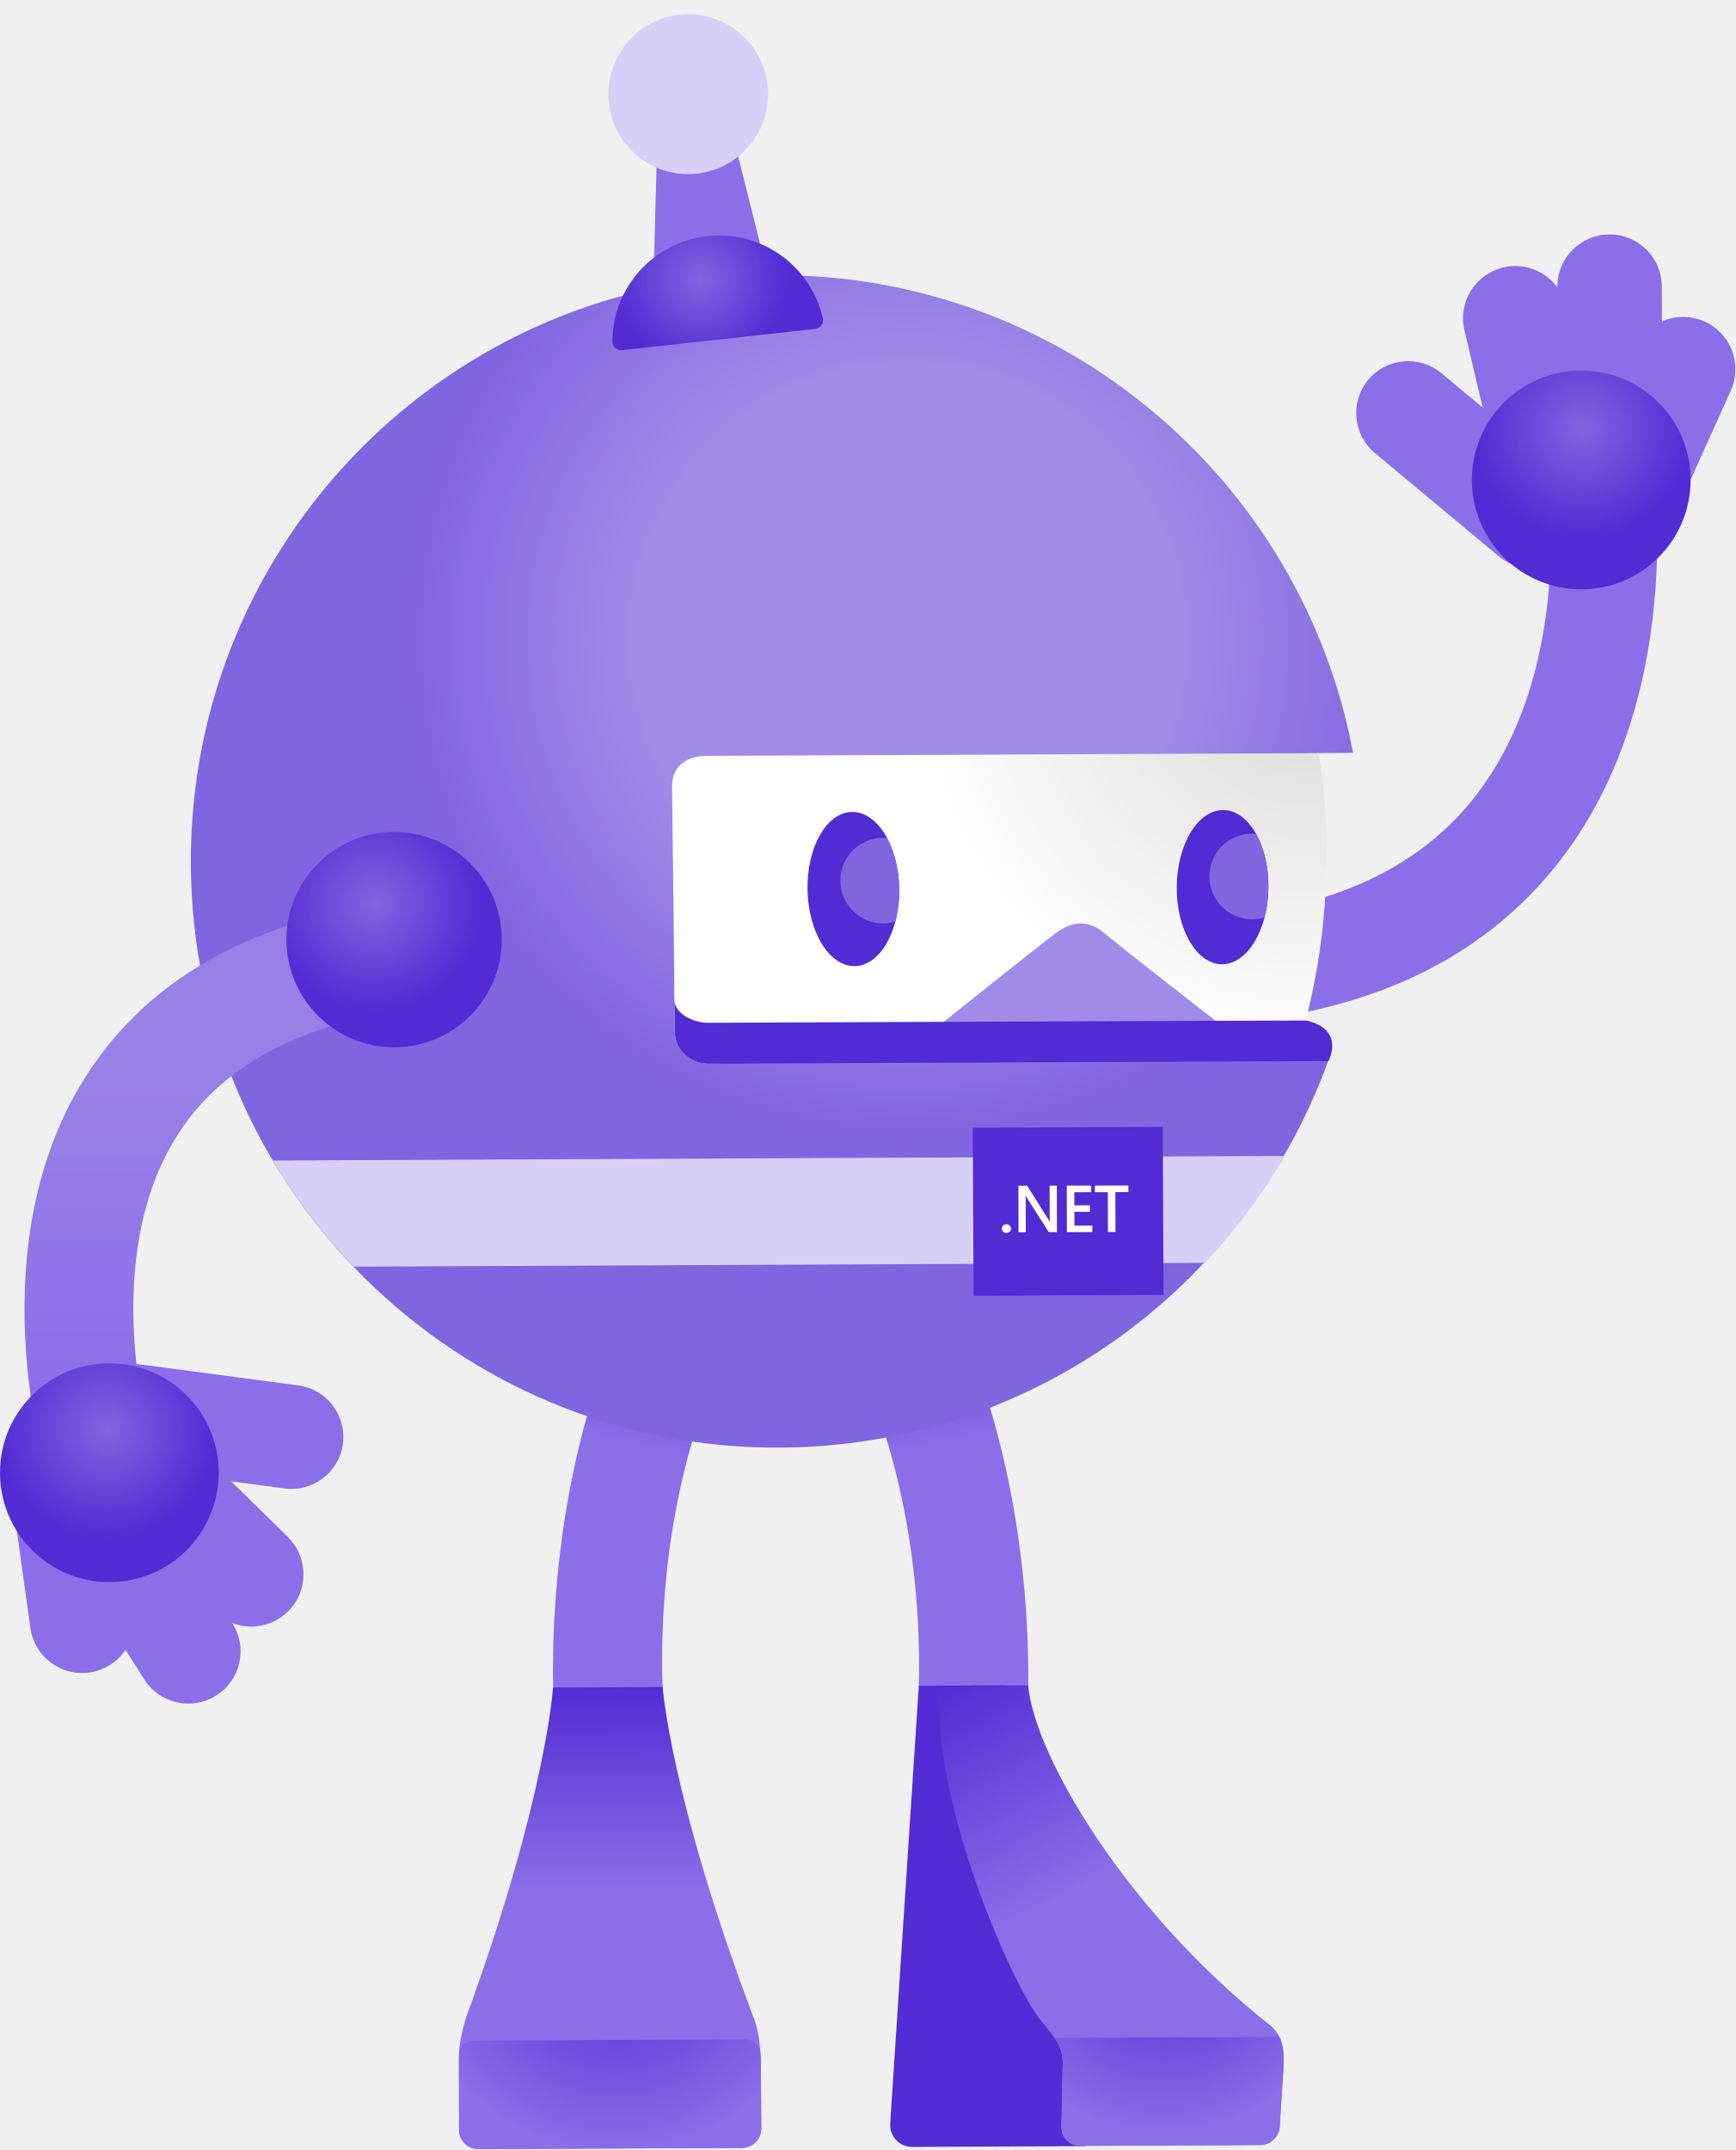
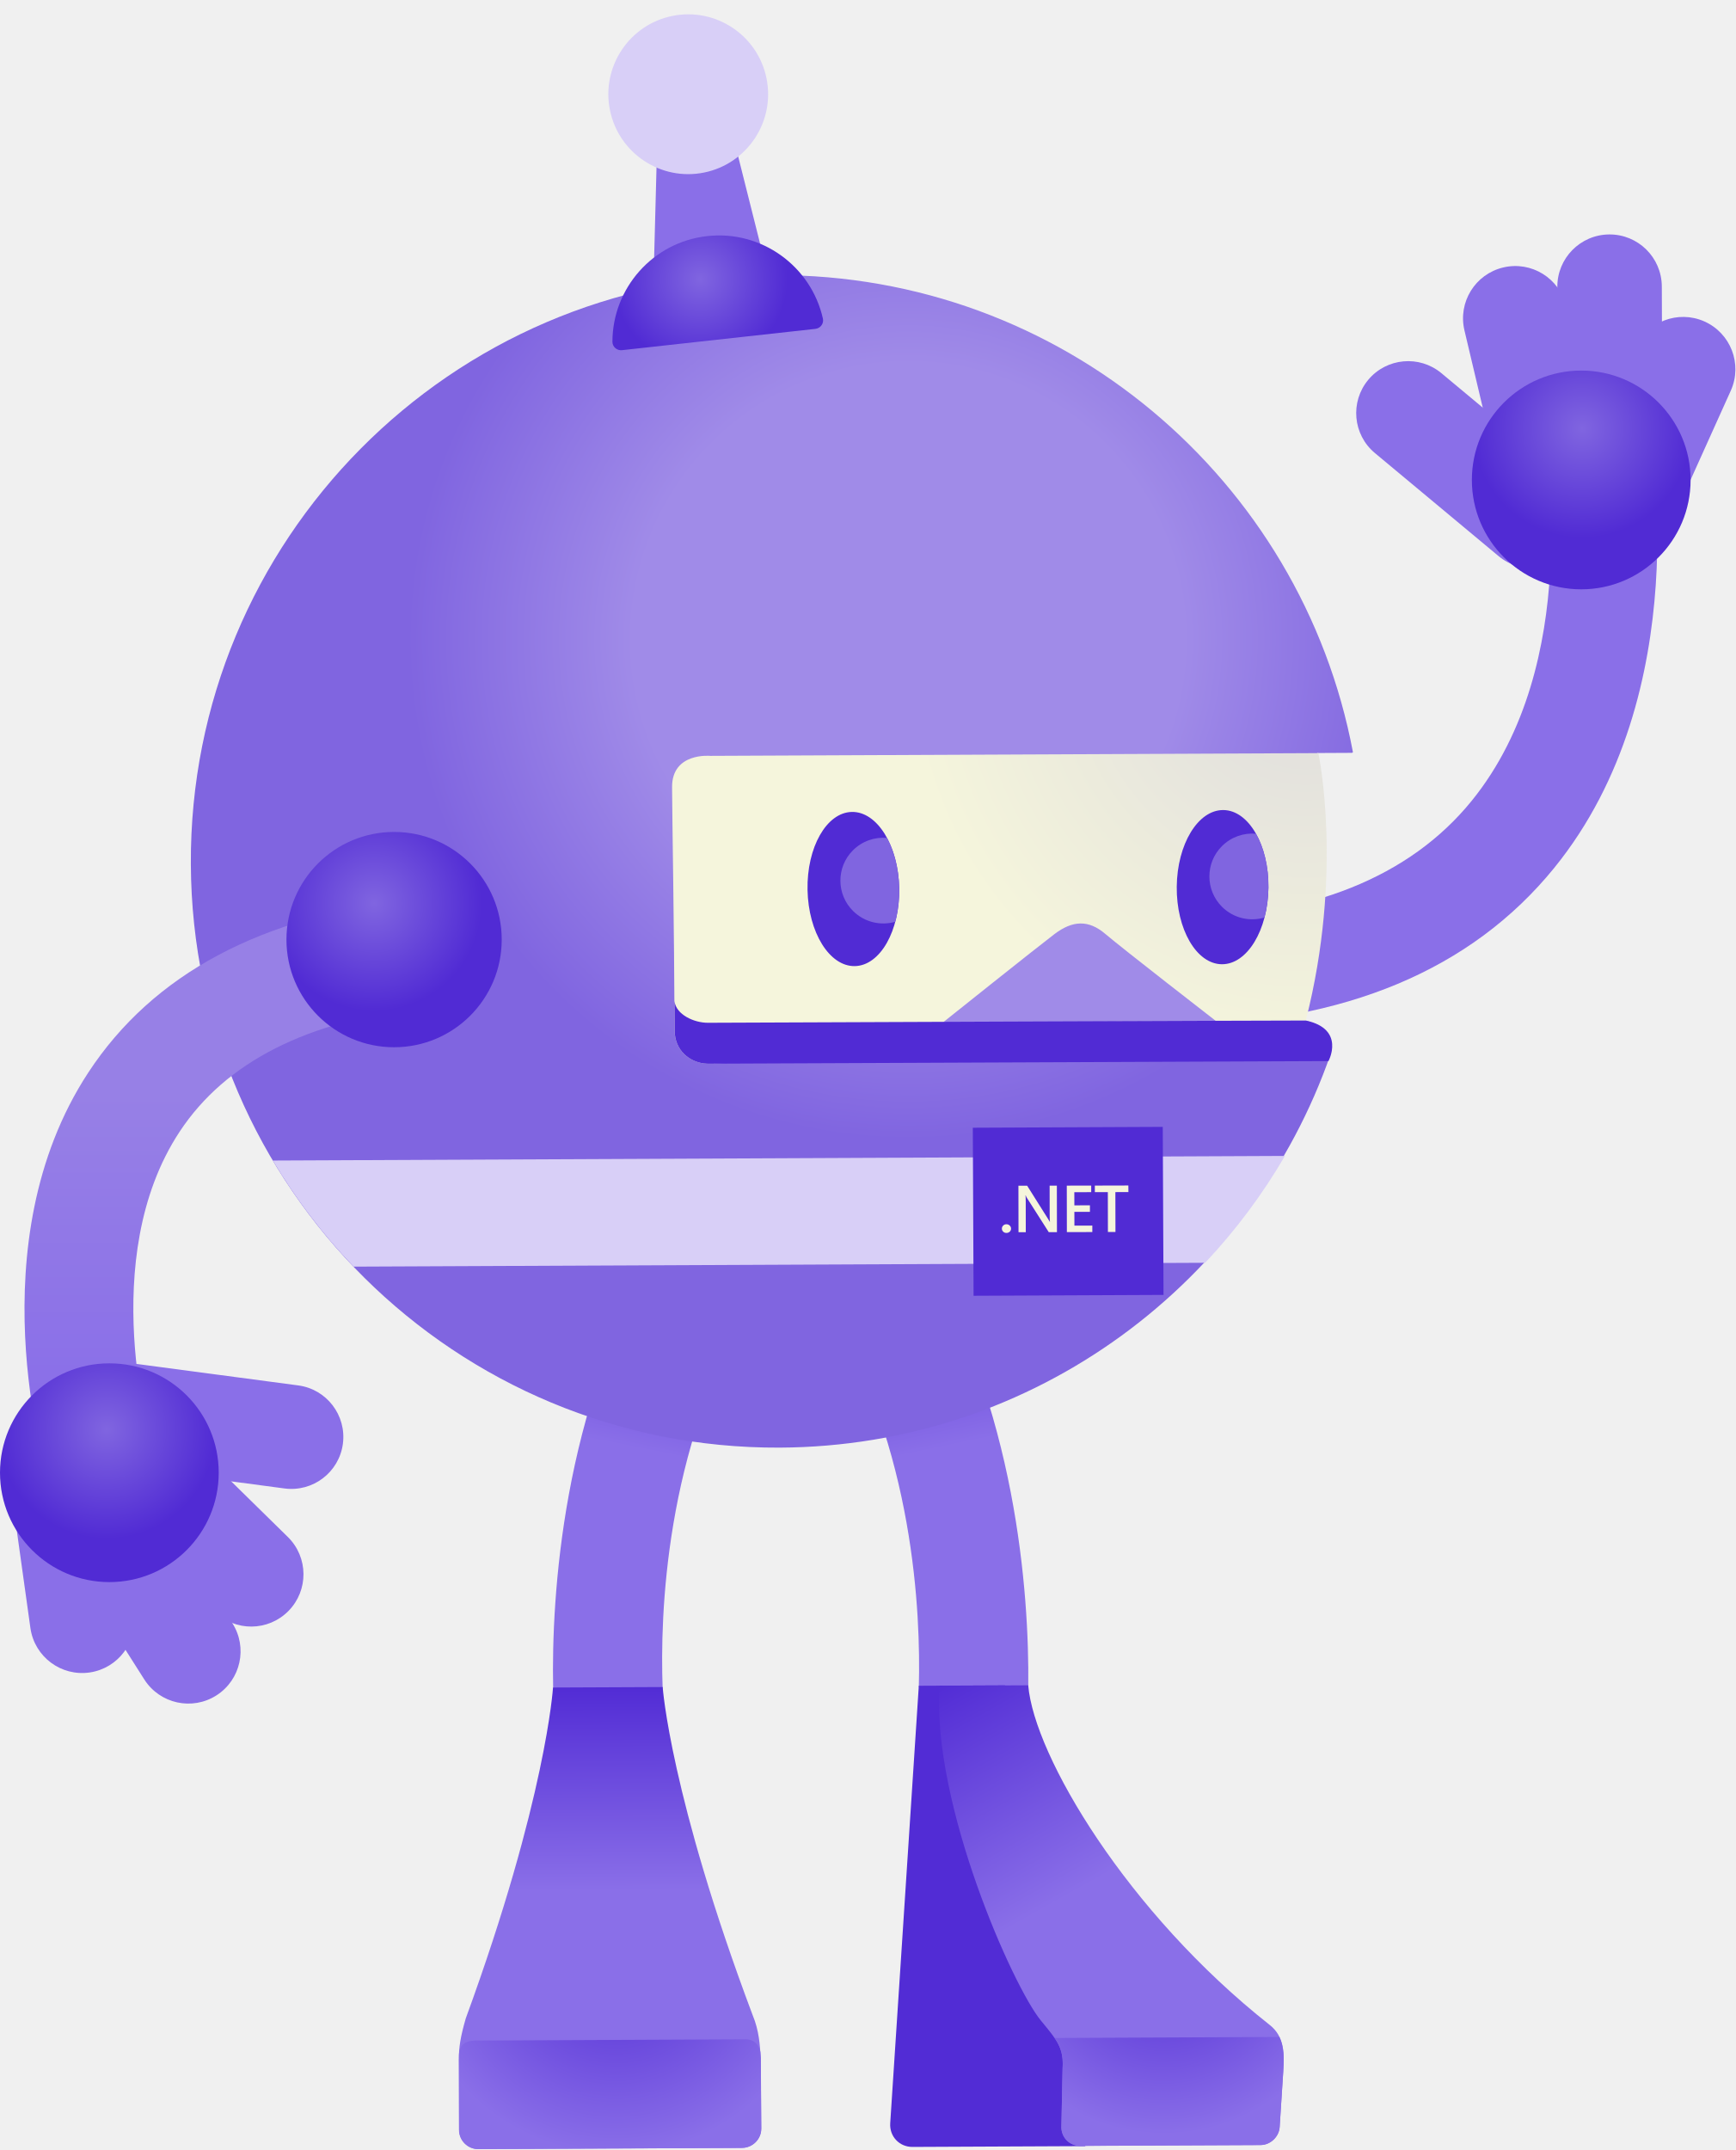
<svg xmlns="http://www.w3.org/2000/svg" width="419" height="519" viewBox="0 0 419 519" fill="none">
  <path d="M284.432 247.568L284.004 221.881C316.359 221.335 340.356 211.735 355.308 193.336C382.408 159.996 372.893 108.183 372.786 107.659L398.013 102.831C398.505 105.432 409.797 167.017 375.237 209.53C355.276 234.093 324.719 246.894 284.432 247.568Z" fill="#8A6FE8" />
  <path d="M331.954 109.36L361.826 134.245C367.145 138.676 375.055 137.959 379.497 132.639C383.928 127.32 383.211 119.41 377.891 114.969L348.019 90.084C342.7 85.653 334.79 86.37 330.348 91.69C325.917 97.02 326.634 104.929 331.954 109.36Z" fill="#8A6FE8" />
  <path d="M407.175 118.062L417.92 94.226C420.735 87.858 417.856 80.409 411.488 77.583C405.12 74.768 397.67 77.647 394.845 84.016L383.831 108.461L407.175 118.062Z" fill="#8A6FE8" />
  <path d="M401.363 105.175L401.234 69.117C401.181 62.149 395.498 56.541 388.53 56.594C381.562 56.648 375.954 62.331 376.007 69.299L376.018 96.11L401.363 105.175Z" fill="#8A6FE8" />
  <path d="M386.453 109.071L378.137 73.955C376.543 67.169 369.757 62.963 362.971 64.558C356.185 66.152 351.979 72.938 353.574 79.724L362.04 115.482L386.453 109.071Z" fill="#8A6FE8" />
  <path d="M381.776 142.261C396.359 142.261 408.181 130.44 408.181 115.857C408.181 101.274 396.359 89.453 381.776 89.453C367.194 89.453 355.372 101.274 355.372 115.857C355.372 130.44 367.194 142.261 381.776 142.261Z" fill="url(#paint0_radial)" />
  <path d="M248.267 406.979C248.513 384.727 245.345 339.561 222.376 301.736L199.922 315.372C220.76 349.675 222.323 389.715 221.841 407.182C221.798 408.627 235.263 409.933 248.267 406.979Z" fill="url(#paint1_linear)" />
  <path d="M221.841 406.936L242.637 406.84L262.052 518.065L220.311 518.258C217.132 518.269 214.724 515.711 214.938 512.532L221.841 406.936Z" fill="#522CD5" />
  <path d="M306.566 488.814C310.173 491.661 310.109 495.782 309.831 500.127L308.964 513.452C308.803 515.839 306.727 517.798 304.34 517.809L260.832 518.012C258.125 518.023 256.08 515.839 256.262 513.142L256.551 499.335C256.883 494.315 255.192 492.474 251.307 487.744C244.649 479.663 224.967 435.62 226.84 406.925L248.256 406.829C249.691 423.858 272.167 461.682 306.566 488.814Z" fill="url(#paint2_linear)" />
  <path d="M309.82 500.127C310.023 497.088 310.077 494.176 308.889 491.715L254.635 491.961C256.134 494.166 256.765 496.092 256.562 499.314L256.273 513.121C256.091 515.828 258.146 518.012 260.843 517.99L304.34 517.798C306.727 517.787 308.803 515.828 308.964 513.442L309.82 500.127Z" fill="url(#paint3_radial)" />
  <path d="M133.552 407.471C133.103 385.22 135.864 340.021 158.49 301.993L181.073 315.425C160.545 349.921 159.346 389.972 159.989 407.428C160.042 408.884 146.578 410.318 133.552 407.471Z" fill="url(#paint4_linear)" />
  <path d="M110.798 497.152C110.765 494.187 111.204 491.575 112.457 487.23C131.882 434.132 133.52 407.364 133.52 407.364L159.999 407.246C159.999 407.246 161.819 433.512 181.716 486.427C183.289 490.195 183.471 493.641 183.674 496.831L183.792 513.816C183.803 516.374 181.716 518.483 179.158 518.494L177.873 518.504L116.781 518.782L115.496 518.793C112.927 518.804 110.83 516.728 110.819 514.159L110.798 497.152Z" fill="url(#paint5_linear)" />
  <path d="M110.798 497.152C110.798 496.67 110.808 496.199 110.83 495.739C110.969 494.262 111.643 492.603 114.875 492.582L180.207 492.282C182.561 492.367 183.343 494.176 183.589 495.311C183.621 495.814 183.664 496.328 183.696 496.82L183.813 513.806C183.824 515.411 183.011 516.824 181.769 517.669C181.031 518.172 180.132 518.472 179.179 518.483L177.895 518.494L116.802 518.772L115.528 518.782C114.244 518.793 113.077 518.269 112.232 517.434C111.386 516.599 110.862 515.432 110.851 514.148L110.798 497.152Z" fill="url(#paint6_radial)" />
  <path d="M314.979 246.348C324.162 210.407 318.008 181.777 318.008 181.777L326.452 181.734L326.656 181.574C314.262 115.75 256.326 66.099 186.949 66.42C108.796 66.773 45.723 130.424 46.077 208.577C46.43 286.731 110.08 349.803 188.234 349.45C249.905 349.172 302.178 309.474 321.304 254.343C321.872 251.999 321.797 247.804 314.979 246.348Z" fill="url(#paint7_radial)" />
  <path d="M310.237 279.035L65.877 280.148C71.4 289.428 77.95 298.012 85.367 305.761L290.972 304.829C298.336 297.005 304.8 288.368 310.237 279.035Z" fill="#D8CFF7" />
  <path d="M235.062 312.794L280.924 312.585L280.74 272.021L234.877 272.23L235.062 312.794Z" fill="#512BD4" />
-   <path d="M243.001 297.626C242.691 297.626 242.434 297.53 242.22 297.327C242.006 297.123 241.899 296.866 241.899 296.588C241.899 296.299 242.006 296.042 242.22 295.839C242.434 295.625 242.691 295.528 243.001 295.528C243.312 295.528 243.568 295.635 243.782 295.839C243.996 296.042 244.114 296.299 244.114 296.588C244.114 296.877 244.007 297.123 243.793 297.327C243.568 297.519 243.312 297.626 243.001 297.626Z" fill="white" />
-   <path d="M255.192 297.434H253.212L247.967 289.203C247.839 289 247.721 288.775 247.636 288.55H247.593C247.636 288.786 247.657 289.299 247.657 290.091L247.668 297.444H245.912L245.891 286.228H247.999L253.062 294.265C253.276 294.597 253.415 294.833 253.479 294.95H253.511C253.458 294.651 253.437 294.148 253.437 293.441L253.426 286.217H255.17L255.192 297.434Z" fill="white" />
-   <path d="M263.733 297.412L257.589 297.423L257.568 286.206L263.465 286.195V287.779L259.387 287.79L259.398 290.969L263.155 290.958V292.532L259.398 292.542L259.409 295.86L263.733 295.85V297.412Z" fill="white" />
-   <path d="M272.445 287.758L269.298 287.769L269.32 297.401H267.5L267.479 287.769L264.343 287.779V286.195L272.434 286.174L272.445 287.758Z" fill="white" />
+   <path d="M243.001 297.626C242.691 297.626 242.434 297.53 242.22 297.327C242.006 297.123 241.899 296.866 241.899 296.588C241.899 296.299 242.006 296.042 242.22 295.839C242.434 295.625 242.691 295.528 243.001 295.528C243.312 295.528 243.568 295.635 243.782 295.839C243.996 296.042 244.114 296.299 244.114 296.588C244.114 296.877 244.007 297.123 243.793 297.327C243.568 297.519 243.312 297.626 243.001 297.626Z" fill="Beige" />
+   <path d="M255.192 297.434H253.212L247.967 289.203C247.839 289 247.721 288.775 247.636 288.55H247.593C247.636 288.786 247.657 289.299 247.657 290.091L247.668 297.444H245.912L245.891 286.228H247.999L253.062 294.265C253.276 294.597 253.415 294.833 253.479 294.95H253.511C253.458 294.651 253.437 294.148 253.437 293.441L253.426 286.217H255.17L255.192 297.434Z" fill="Beige" />
+   <path d="M263.733 297.412L257.589 297.423L257.568 286.206L263.465 286.195V287.779L259.387 287.79L259.398 290.969L263.155 290.958V292.532L259.398 292.542L259.409 295.86L263.733 295.85V297.412Z" fill="Beige" />
+   <path d="M272.445 287.758L269.298 287.769L269.32 297.401H267.5L267.479 287.769L264.343 287.779V286.195L272.434 286.174L272.445 287.758Z" fill="Beige" />
  <path d="M315.279 246.337C324.355 210.836 318.457 182.483 318.308 181.798L171.484 182.462C171.484 182.462 162.226 181.563 162.268 190.018C162.311 198.463 162.761 222.341 162.878 248.746C162.9 254.172 167.363 256.773 170.863 256.751C170.874 256.751 311.618 252.213 315.279 246.337Z" fill="url(#paint8_radial)" />
  <path d="M227.685 246.798C227.685 246.798 250.183 228.827 254.571 225.499C258.959 222.17 262.812 221.977 266.869 225.445C270.925 228.913 293.616 246.498 293.616 246.498L227.685 246.798Z" fill="#A08BE8" />
  <path d="M320.748 256.141C320.748 256.141 324.943 248.414 315.279 246.348C315.289 246.305 170.927 246.894 170.927 246.894C167.566 246.905 163.232 244.925 162.846 241.671C162.857 244.004 162.878 246.369 162.889 248.756C162.91 253.68 166.582 256.27 169.878 256.698C170.21 256.73 170.542 256.773 170.874 256.773L180.742 256.73L320.748 256.141Z" fill="#512BD4" />
  <path d="M206.4 233.214C212.511 233.095 217.302 224.667 217.102 214.39C216.901 204.112 211.785 195.878 205.674 195.997C199.563 196.116 194.772 204.544 194.973 214.821C195.173 225.099 200.289 233.333 206.4 233.214Z" fill="#512BD4" />
  <path d="M306.249 214.267C306.356 203.989 301.488 195.605 295.377 195.541C289.266 195.478 284.225 203.758 284.118 214.037C284.011 224.315 288.878 232.699 294.99 232.763C301.101 232.826 306.142 224.545 306.249 214.267Z" fill="#512BD4" />
  <path d="M205.905 205.291C208.152 203.022 211.192 202.016 214.157 202.262C215.912 205.495 217.014 209.733 217.111 214.389C217.164 217.3 216.811 220.04 216.158 222.513C212.669 223.519 208.752 222.662 205.979 219.922C201.912 215.909 201.88 209.348 205.905 205.291Z" fill="#8065E0" />
  <path d="M294.996 204.285C297.255 202.016 300.294 200.999 303.259 201.256C305.164 204.628 306.309 209.209 306.256 214.239C306.224 216.808 305.892 219.259 305.303 221.485C301.793 222.523 297.843 221.678 295.061 218.916C291.004 214.892 290.972 208.342 294.996 204.285Z" fill="#8065E0" />
  <path d="M11.634 357.017C10.917 354.716 -5.726 300.141 21.32 258.903C36.947 235.078 63.308 221.035 99.666 217.15L102.449 243.276C74.343 246.273 54.468 256.345 43.358 273.202C23.097 303.941 36.572 348.733 36.711 349.183L11.634 357.017Z" fill="url(#paint9_linear)" />
  <path d="M95.15 252.802C109.502 252.802 121.137 241.167 121.137 226.815C121.137 212.463 109.502 200.828 95.15 200.828C80.798 200.828 69.163 212.463 69.163 226.815C69.163 241.167 80.798 252.802 95.15 252.802Z" fill="url(#paint10_radial)" />
  <path d="M72.01 334.434L33.468 329.307C26.597 328.397 20.293 333.214 19.372 340.085C18.463 346.956 23.279 353.26 30.15 354.181L68.692 359.308C75.563 360.217 81.867 355.401 82.788 348.53C83.698 341.658 78.871 335.344 72.01 334.434Z" fill="#8A6FE8" />
  <path d="M3.735 367.185L7.353 393.076C8.37 399.968 14.77 404.731 21.663 403.725C28.556 402.708 33.319 396.308 32.312 389.415L28.598 362.861L3.735 367.185Z" fill="#8A6FE8" />
  <path d="M15.519 374.988L34.849 405.427C38.606 411.292 46.408 413.005 52.273 409.248C58.139 405.491 59.851 397.689 56.094 391.823L41.795 369.144L15.519 374.988Z" fill="#8A6FE8" />
  <path d="M26.051 363.739L51.803 389.019C56.769 393.911 64.753 393.846 69.644 388.88C74.536 383.914 74.472 375.929 69.516 371.038L43.294 345.297L26.051 363.739Z" fill="#8A6FE8" />
  <path d="M26.404 381.912C40.987 381.912 52.809 370.091 52.809 355.508C52.809 340.925 40.987 329.104 26.404 329.104C11.822 329.104 0 340.925 0 355.508C0 370.091 11.822 381.912 26.404 381.912Z" fill="url(#paint11_radial)" />
  <path d="M184.73 63.631L157.819 66.589L158.561 38.541L177.888 36.418L184.73 63.631Z" fill="#8A6FE8" />
  <path d="M170.018 41.647C180.455 39.521 187.193 29.336 185.067 18.899C182.941 8.461 172.757 1.723 162.319 3.849C151.882 5.975 145.144 16.16 147.27 26.598C149.396 37.035 159.58 43.773 170.018 41.647Z" fill="#D8CFF7" />
  <path d="M196.885 79.385C198.102 79.246 198.948 78.091 198.684 76.9C195.851 64.282 183.923 55.538 170.773 56.993C157.622 58.437 147.886 69.573 147.865 82.499C147.863 83.723 148.949 84.66 150.168 84.532L196.885 79.385Z" fill="url(#paint12_radial)" />
  <defs>
    <radialGradient id="paint0_radial" cx="0" cy="0" r="1" gradientUnits="userSpaceOnUse" gradientTransform="translate(382.004 103.457) scale(26.4058)">
      <stop stop-color="#8065E0" />
      <stop offset="1" stop-color="#512BD4" />
    </radialGradient>
    <linearGradient id="paint1_linear" x1="214.439" y1="303.482" x2="236.702" y2="409.505" gradientUnits="userSpaceOnUse">
      <stop stop-color="#522CD5" />
      <stop offset="0.44" stop-color="#8A6FE8" />
    </linearGradient>
    <linearGradient id="paint2_linear" x1="231.673" y1="404.144" x2="297.805" y2="522.048" gradientUnits="userSpaceOnUse">
      <stop stop-color="#522CD5" />
      <stop offset="0.44" stop-color="#8A6FE8" />
    </linearGradient>
    <radialGradient id="paint3_radial" cx="0" cy="0" r="1" gradientUnits="userSpaceOnUse" gradientTransform="translate(280.957 469.555) rotate(-0.260742) scale(45.8326)">
      <stop offset="0.034" stop-color="#522CD5" />
      <stop offset="0.996" stop-color="#8A6FE8" />
    </radialGradient>
    <linearGradient id="paint4_linear" x1="166.061" y1="303.491" x2="144.763" y2="409.709" gradientUnits="userSpaceOnUse">
      <stop stop-color="#522CD5" />
      <stop offset="0.44" stop-color="#8A6FE8" />
    </linearGradient>
    <linearGradient id="paint5_linear" x1="146.739" y1="407.302" x2="147.246" y2="518.627" gradientUnits="userSpaceOnUse">
      <stop stop-color="#522CD5" />
      <stop offset="0.44" stop-color="#8A6FE8" />
    </linearGradient>
    <radialGradient id="paint6_radial" cx="0" cy="0" r="1" gradientUnits="userSpaceOnUse" gradientTransform="translate(148.63 470.023) rotate(179.739) scale(50.2476)">
      <stop offset="0.034" stop-color="#522CD5" />
      <stop offset="0.996" stop-color="#8A6FE8" />
    </radialGradient>
    <radialGradient id="paint7_radial" cx="0" cy="0" r="1" gradientUnits="userSpaceOnUse" gradientTransform="translate(219.219 153.929) rotate(179.739) scale(140.935)">
      <stop offset="0.474" stop-color="#A08BE8" />
      <stop offset="0.862" stop-color="#8065E0" />
    </radialGradient>
    <radialGradient id="paint8_radial" cx="0" cy="0" r="1" gradientUnits="userSpaceOnUse" gradientTransform="translate(314.861 158.738) rotate(179.739) scale(146.053)">
      <stop offset="0.093" stop-color="#E1DFDD" />
-       <stop offset="0.657" stop-color="white" />
+       <stop offset="0.657" stop-color="Beige" />
    </radialGradient>
    <linearGradient id="paint9_linear" x1="54.185" y1="217.159" x2="54.185" y2="357.022" gradientUnits="userSpaceOnUse">
      <stop offset="0.334" stop-color="#9780E6" />
      <stop offset="0.849" stop-color="#8A6FE8" />
    </linearGradient>
    <radialGradient id="paint10_radial" cx="0" cy="0" r="1" gradientUnits="userSpaceOnUse" gradientTransform="translate(90.3494 218.071) rotate(-0.260742) scale(25.9924)">
      <stop stop-color="#8065E0" />
      <stop offset="1" stop-color="#512BD4" />
    </radialGradient>
    <radialGradient id="paint11_radial" cx="0" cy="0" r="1" gradientUnits="userSpaceOnUse" gradientTransform="translate(25.805 345.043) scale(26.4106)">
      <stop stop-color="#8065E0" />
      <stop offset="1" stop-color="#512BD4" />
    </radialGradient>
    <radialGradient id="paint12_radial" cx="0" cy="0" r="1" gradientUnits="userSpaceOnUse" gradientTransform="translate(169.113 67.3662) rotate(-32.2025) scale(21.0773)">
      <stop stop-color="#8065E0" />
      <stop offset="1" stop-color="#512BD4" />
    </radialGradient>
  </defs>
</svg>
